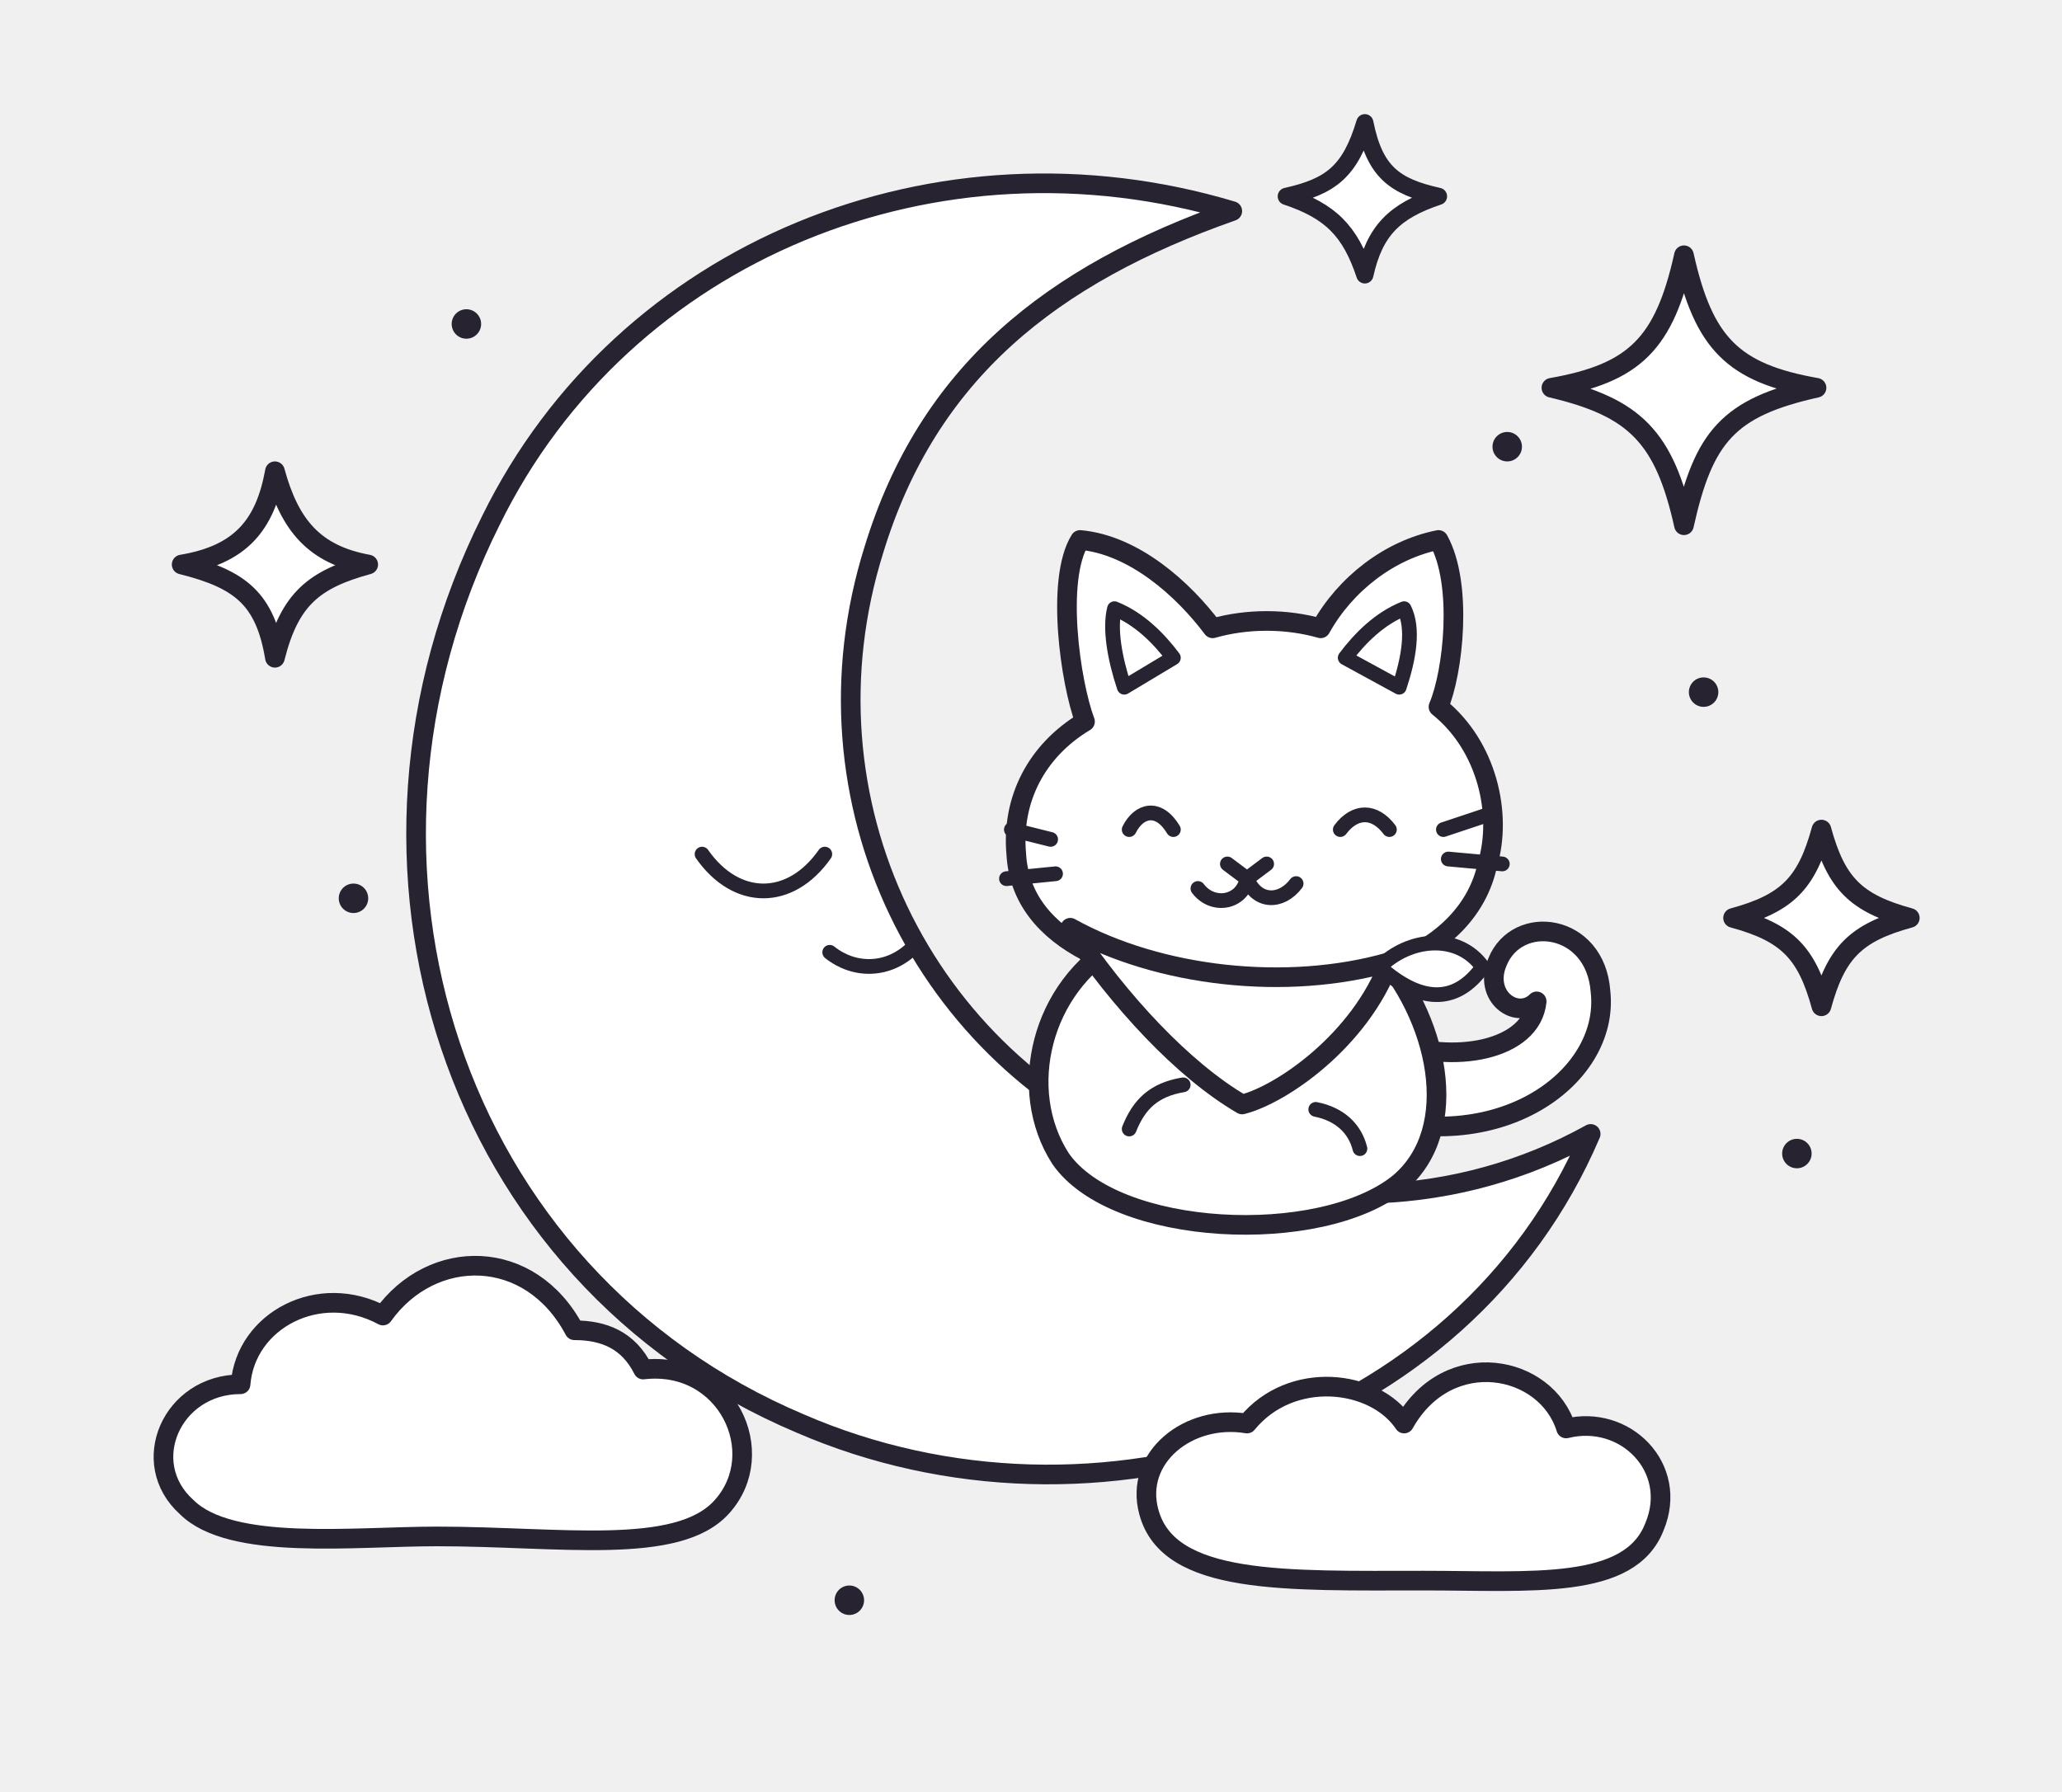
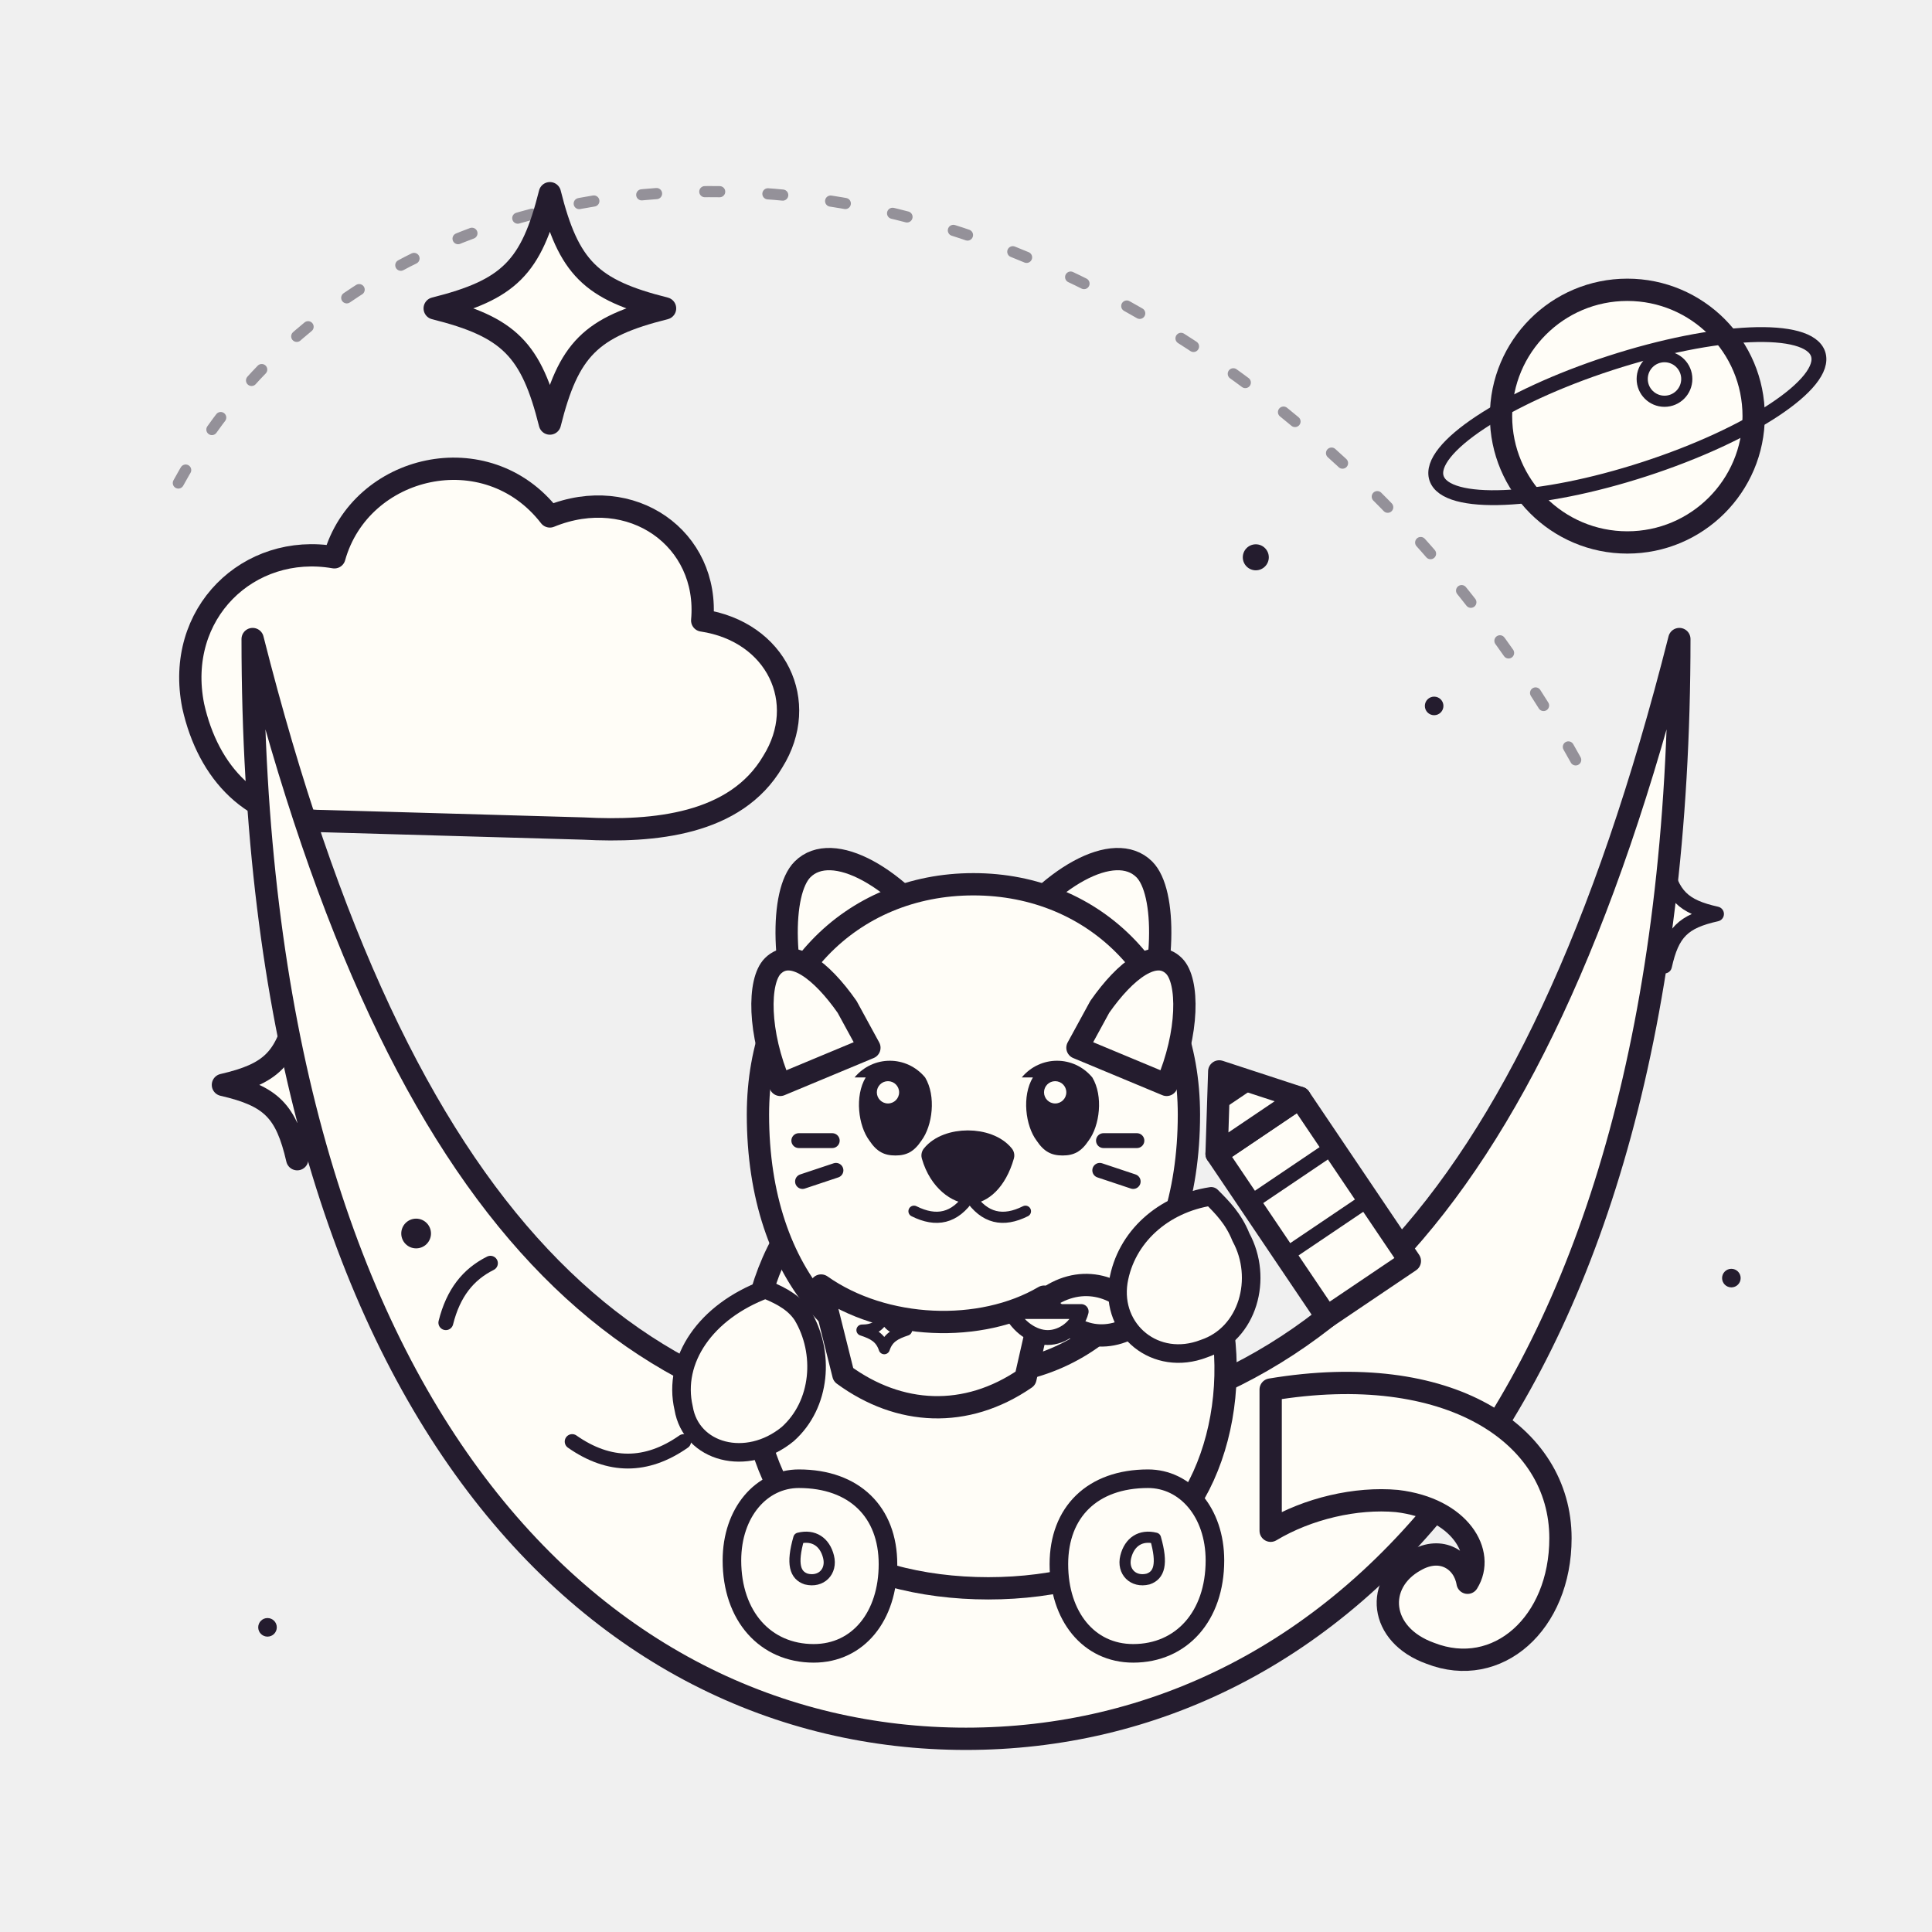
- <svg xmlns="http://www.w3.org/2000/svg" viewBox="0 0 420 365">
-   <g fill="#fff" stroke="#282331" stroke-width="4" stroke-linecap="round" stroke-linejoin="round">
-     <path data-part="Crescent moon" d="M251 43c-60-18-124 8-151 63-35 70-8 154 63 184 60 26 135 2 161-59-27 15-59 16-88 4-48-19-74-72-58-123 11-36 36-56 73-69Z" />
-     <path data-part="Kitten tail" d="M275 226c29 11 53-6 51-24-1-14-17-16-21-6-3 7 4 12 8 8-1 10-17 13-30 8Z" />
-     <path data-part="Kitten body" d="M228 192c-16 9-21 30-12 44 11 16 53 18 69 5 13-11 8-34-5-48-13-13-35-12-52-1Z" />
-     <path data-part="Kitten face" d="M221 147c-3-8-6-29-1-37 11 1 21 10 27 18 7-2 15-2 22 0 5-9 14-16 24-18 5 9 3 27 0 34 10 8 13 22 10 32-4 19-28 26-49 25-25-1-46-9-47-27-1-11 4-21 14-27Z" />
-     <path data-part="Left inner ear" stroke-width="3" d="M227 124c5 2 9 6 12 10l-10 6c-2-6-3-12-2-16Z" />
-     <path data-part="Right inner ear" stroke-width="3" d="M286 124c-5 2-9 6-12 10l11 6c2-6 3-12 1-16Z" />
-     <path data-part="Kitten bandana" d="M218 189c18 10 44 13 65 7-6 16-22 27-30 29-12-7-25-21-35-36Z" />
-     <path data-part="Bandana knot" stroke-width="3" d="M281 197c6-6 16-7 21 0-5 7-12 8-21 0Z" />
-     <path data-part="Little cloud" d="M117 271c-9-17-29-17-39-3-13-7-28 1-29 14-14 0-21 16-11 25 9 9 34 6 51 6 25 0 49 4 58-6 10-11 1-30-16-28-3-6-8-8-14-8Z" />
-     <path data-part="Big cloud" d="M286 290c-6-9-23-11-32 0-12-2-23 7-20 18 4 15 28 14 56 14 22 0 42 2 47-11 5-12-6-23-18-20-4-13-24-17-33-1Z" />
-     <path data-part="Big star" d="M343 52c4 18 10 24 27 27-18 4-23 10-27 28-4-18-10-24-27-28 17-3 23-9 27-27Z" />
-     <path data-part="Left star" d="M56 96c3 11 8 17 19 19-11 3-16 7-19 19-2-12-7-16-19-19 12-2 17-8 19-19Z" />
-     <path data-part="Right star" d="M371 169c3 11 7 15 18 18-11 3-15 7-18 18-3-11-7-15-18-18 11-3 15-7 18-18Z" />
-     <path data-part="Top star" stroke-width="3.5" d="M278 25c2 10 6 13 15 15-9 3-13 7-15 16-3-9-7-13-16-16 9-2 13-5 16-15Z" />
-     <path fill="none" stroke-width="3" d="M143 174c7 10 18 10 25 0m1 20c5 4 12 4 17-1m44-24c2-4 6-5 9 0m34 0c3-4 7-4 10 0m-33 7 4 3 4-3m-4 3c-1 5-7 6-10 2m10-2c2 5 7 5 10 1m-50-9-8-2m9 9-10 1m89-10 9-3m-8 9 11 1m-76 54c2-5 5-8 11-9m27 5c5 1 8 4 9 8" />
-   </g>
-   <g fill="#282331">
-     <circle cx="72" cy="183" r="3" />
-     <circle cx="307" cy="91" r="3" />
-     <circle cx="95" cy="66" r="3" />
-     <circle cx="366" cy="235" r="3" />
-     <circle cx="173" cy="326" r="3" />
-     <circle cx="347" cy="141" r="3" />
+ <svg xmlns="http://www.w3.org/2000/svg" viewBox="0 0 520 520" role="img" aria-labelledby="studioPageTitle studioPageDesc">
+   <g fill="#FFFDF7" stroke="#241C2E" stroke-width="6" stroke-linecap="round" stroke-linejoin="round">
+     <path fill="none" stroke-width="3" stroke-dasharray="4 13" opacity=".45" d="M48 130c34-62 108-90 186-74 76 16 150 74 192 152" />
+     <g data-part="Tiny planet">
+       <circle cx="438" cy="112" r="34" />
+       <ellipse cx="438" cy="112" rx="54" ry="15" fill="none" stroke-width="4" transform="rotate(-18 438 112)" />
+     </g>
+     <circle cx="448" cy="102" r="6" fill="none" stroke-width="3" />
+     <path data-part="Little cloud" d="M52 190c-5-25 15-44 38-40 7-25 41-33 58-11 22-9 43 6 41 28 20 3 29 22 19 38-10 17-32 19-51 18l-70-2c-19 0-31-13-35-31Z" />
+     <path data-part="Big star" d="M148 52c5 20 11 26 31 31-20 5-26 11-31 31-5-20-11-26-31-31 20-5 26-11 31-31Z" />
+     <path data-part="Little star" d="M80 272c3 13 7 17 20 20-13 3-17 7-20 20-3-13-7-17-20-20 13-3 17-7 20-20Z" />
+     <path data-part="Tiny star" d="M448 232c2 9 5 12 14 14-9 2-12 5-14 14-2-9-5-12-14-14 9-2 12-5 14-14Z" stroke-width="4" />
+     <path data-part="Crescent moon" d="M68 172c0 206 92 296 192 296s192-90 192-296c-40 158-102 214-192 214S108 330 68 172Z" />
+     <g>
+       <path data-part="Miso’s tail" d="M342 374c48-8 78 12 78 40 0 23-17 38-35 31-14-5-15-19-4-25 7-4 13 0 14 6 5-8-2-20-19-22-11-1-24 2-34 8Z" />
+       <path data-part="Miso’s body" d="M212 332c-16 26-12 64 8 82 20 18 72 18 92 0 20-18 24-56 8-82-18-29-90-30-108 0Z" />
+       <path d="M215 398c-10 0-18 9-18 22 0 15 9 25 22 25 12 0 20-10 20-24 0-14-9-23-24-23Z" stroke-width="5" />
+       <path d="M309 398c10 0 18 9 18 22 0 15-9 25-22 25-12 0-20-10-20-24 0-14 9-23 24-23Z" stroke-width="5" />
+       <path d="M215 414c4-1 7 1 8 5 1 4-2 7-6 6-3-1-4-4-2-11Zm96 0c-4-1-7 1-8 5-1 4 2 7 6 6 3-1 4-4 2-11Z" stroke-width="3" />
+       <path data-part="Left ear" d="M218 282c-8-20-8-42-2-48 8-8 26 2 39 21l10 18Z" />
+       <path data-part="Right ear" d="M306 282c8-20 8-42 2-48-8-8-26 2-39 21l-10 18Z" />
+       <path data-part="Miso’s face" d="M204 300c0-37 25-62 58-62s58 25 58 62c0 44-25 70-58 70s-58-26-58-70Z" />
+       <path data-part="Left inner ear" fill="#FFFDF7" d="M210 292c-6-14-6-28-2-32 5-5 13 1 20 11l6 11Z" />
+       <path data-part="Right inner ear" fill="#FFFDF7" d="M314 292c6-14 6-28 2-32-5-5-13 1-20 11l-6 11Z" />
+       <path fill="#241C2E" stroke="none" d="M230 290c5-6 14-6 19 0 3 5 2 13-1 17-2 3-4 4-7 4s-5-1-7-4c-3-4-4-12-1-17Zm45 0c5-6 14-6 19 0 3 5 2 13-1 17-2 3-4 4-7 4s-5-1-7-4c-3-4-4-12-1-17Z" />
+       <circle cx="239" cy="294" r="3" fill="#FFFDF7" stroke="none" />
+       <circle cx="284" cy="294" r="3" fill="#FFFDF7" stroke="none" />
+       <path fill="#241C2E" d="M251 311c4-5 15-5 19 0-2 7-6 10-9 10s-8-3-10-10Z" />
+       <path fill="none" stroke-width="3" d="M261 322c-4 6-9 7-15 4m15-4c4 6 9 7 15 4" />
+       <path fill="none" stroke-width="4" d="M224 307h-9m10 8-9 3m81-11h9m-10 8 9 3" />
+       <path data-part="Bandana" d="M221 346c17 12 43 13 60 3l-5 22c-16 11-34 10-49-1Z" />
+       <path data-part="Bandana knot" d="M281 350c9-7 20-5 27 5-9 7-19 6-27-5Z" />
+       <path fill="#FFFDF7" d="M272 353c2 4 6 7 10 7s8-3 9-7Z" stroke-width="4" />
+       <path d="M206 347c-16 6-25 19-22 32 2 12 17 16 28 7 9-8 10-22 4-32-2-3-5-5-10-7Z" stroke-width="5" />
+       <g transform="rotate(-34 348 316)">
+         <path data-part="Crayon body" d="M334 300h27v53h-27Z" />
+         <path data-part="Crayon tip" d="M334 300l13-18 14 18Z" />
+         <path fill="#241C2E" stroke="none" d="M347 282l6 9h-12Z" />
+         <path fill="none" stroke-width="4" d="M334 316h27M334 333h27" />
+       </g>
+       <path d="M326 322c-13 2-23 11-25 23-2 13 10 23 23 18 12-4 16-19 10-30-2-5-5-8-8-11Z" stroke-width="5" />
+       <path fill="none" stroke-width="3" d="M238 354c1 3 3 4 6 4-3 1-5 2-6 5-1-3-3-4-6-5 3 0 5-1 6-4Z" />
+     </g>
+     <g fill="none" stroke-width="4">
+       <path d="M154 388c10 7 20 7 30 0" />
+       <path d="M120 356c2-8 6-13 12-16" />
+     </g>
+     <circle cx="112" cy="332" r="4" fill="#241C2E" stroke="none" />
+     <circle cx="338" cy="150" r="3.5" fill="#241C2E" stroke="none" />
+     <circle cx="386" cy="190" r="2.5" fill="#241C2E" stroke="none" />
+     <circle cx="72" cy="438" r="2.5" fill="#241C2E" stroke="none" />
+     <circle cx="466" cy="344" r="2.5" fill="#241C2E" stroke="none" />
  </g>
</svg>
